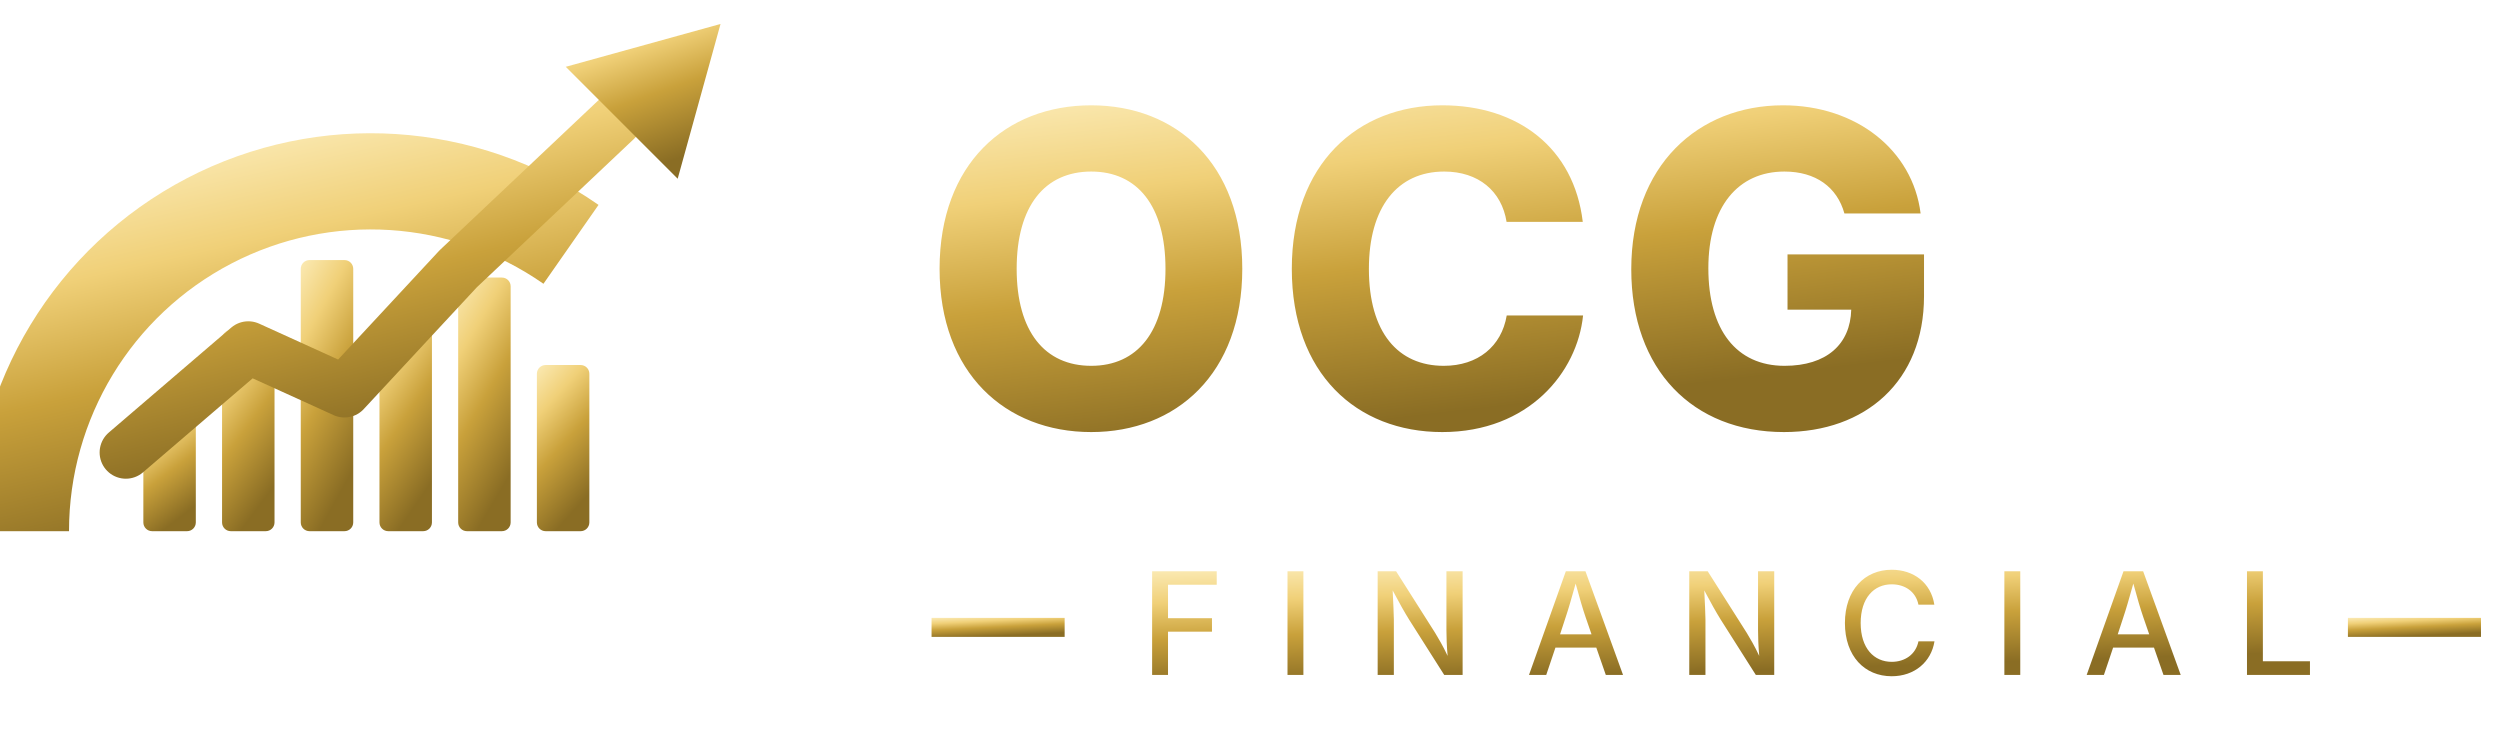
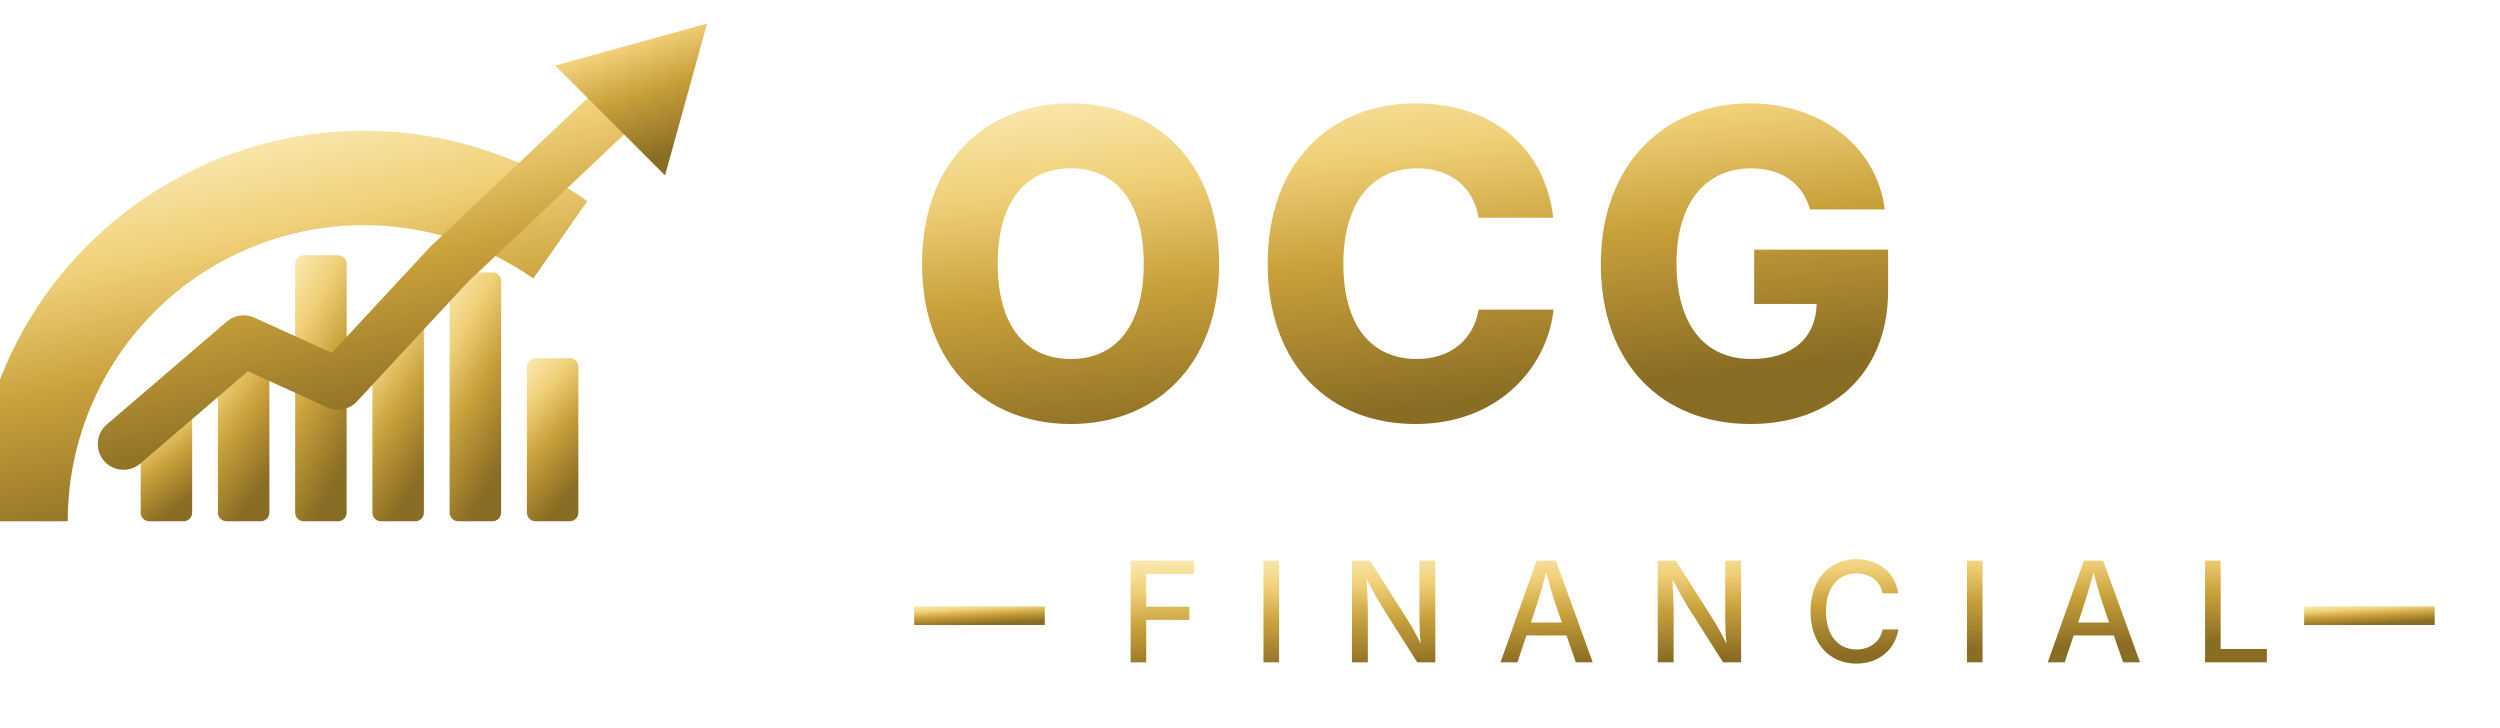
- <svg xmlns="http://www.w3.org/2000/svg" viewBox="9 11 263 78" role="img" aria-label="OCG Financial">
+ <svg xmlns="http://www.w3.org/2000/svg" width="268" height="78" viewBox="9 11 268 78" role="img" aria-label="OCG Financial">
  <defs>
    <linearGradient id="ocgGold" x1="0" y1="0" x2="0.35" y2="1">
      <stop offset="0%" stop-color="#fbeab4" />
      <stop offset="28%" stop-color="#f0d078" />
      <stop offset="58%" stop-color="#c9a13b" />
      <stop offset="100%" stop-color="#8a6d24" />
    </linearGradient>
  </defs>
  <g transform="translate(2,8) scale(0.92)" fill="url(#ocgGold)">
    <path d="M10,64 A40,40 0 0 1 72.9,31.2" fill="none" stroke="url(#ocgGold)" stroke-width="11" stroke-linecap="butt" />
    <rect x="24" y="51" width="6" height="13" rx="1" />
    <rect x="33" y="41" width="6" height="23" rx="1" />
    <rect x="42" y="33" width="6" height="31" rx="1" />
    <rect x="51" y="39" width="6" height="25" rx="1" />
    <rect x="60" y="35" width="6" height="29" rx="1" />
    <rect x="69" y="45" width="6" height="19" rx="1" />
    <path d="M22,55 L36,43 L47,48 L60,34 L78,17" fill="none" stroke="url(#ocgGold)" stroke-width="6" stroke-linecap="round" stroke-linejoin="round" />
    <polygon points="90,6 85.1,23.7 72.3,10.9" />
  </g>
  <text x="106" y="56" fill="url(#ocgGold)" font-family="Inter, 'Helvetica Neue', Arial, sans-serif" font-weight="800" font-size="46" letter-spacing="1.5">OCG</text>
  <rect x="107" y="76" width="14" height="2" fill="url(#ocgGold)" />
  <text x="129" y="82" fill="url(#ocgGold)" font-family="Inter, 'Helvetica Neue', Arial, sans-serif" font-weight="500" font-size="15" letter-spacing="5.4">FINANCIAL</text>
  <rect x="256" y="76" width="14" height="2" fill="url(#ocgGold)" />
</svg>
